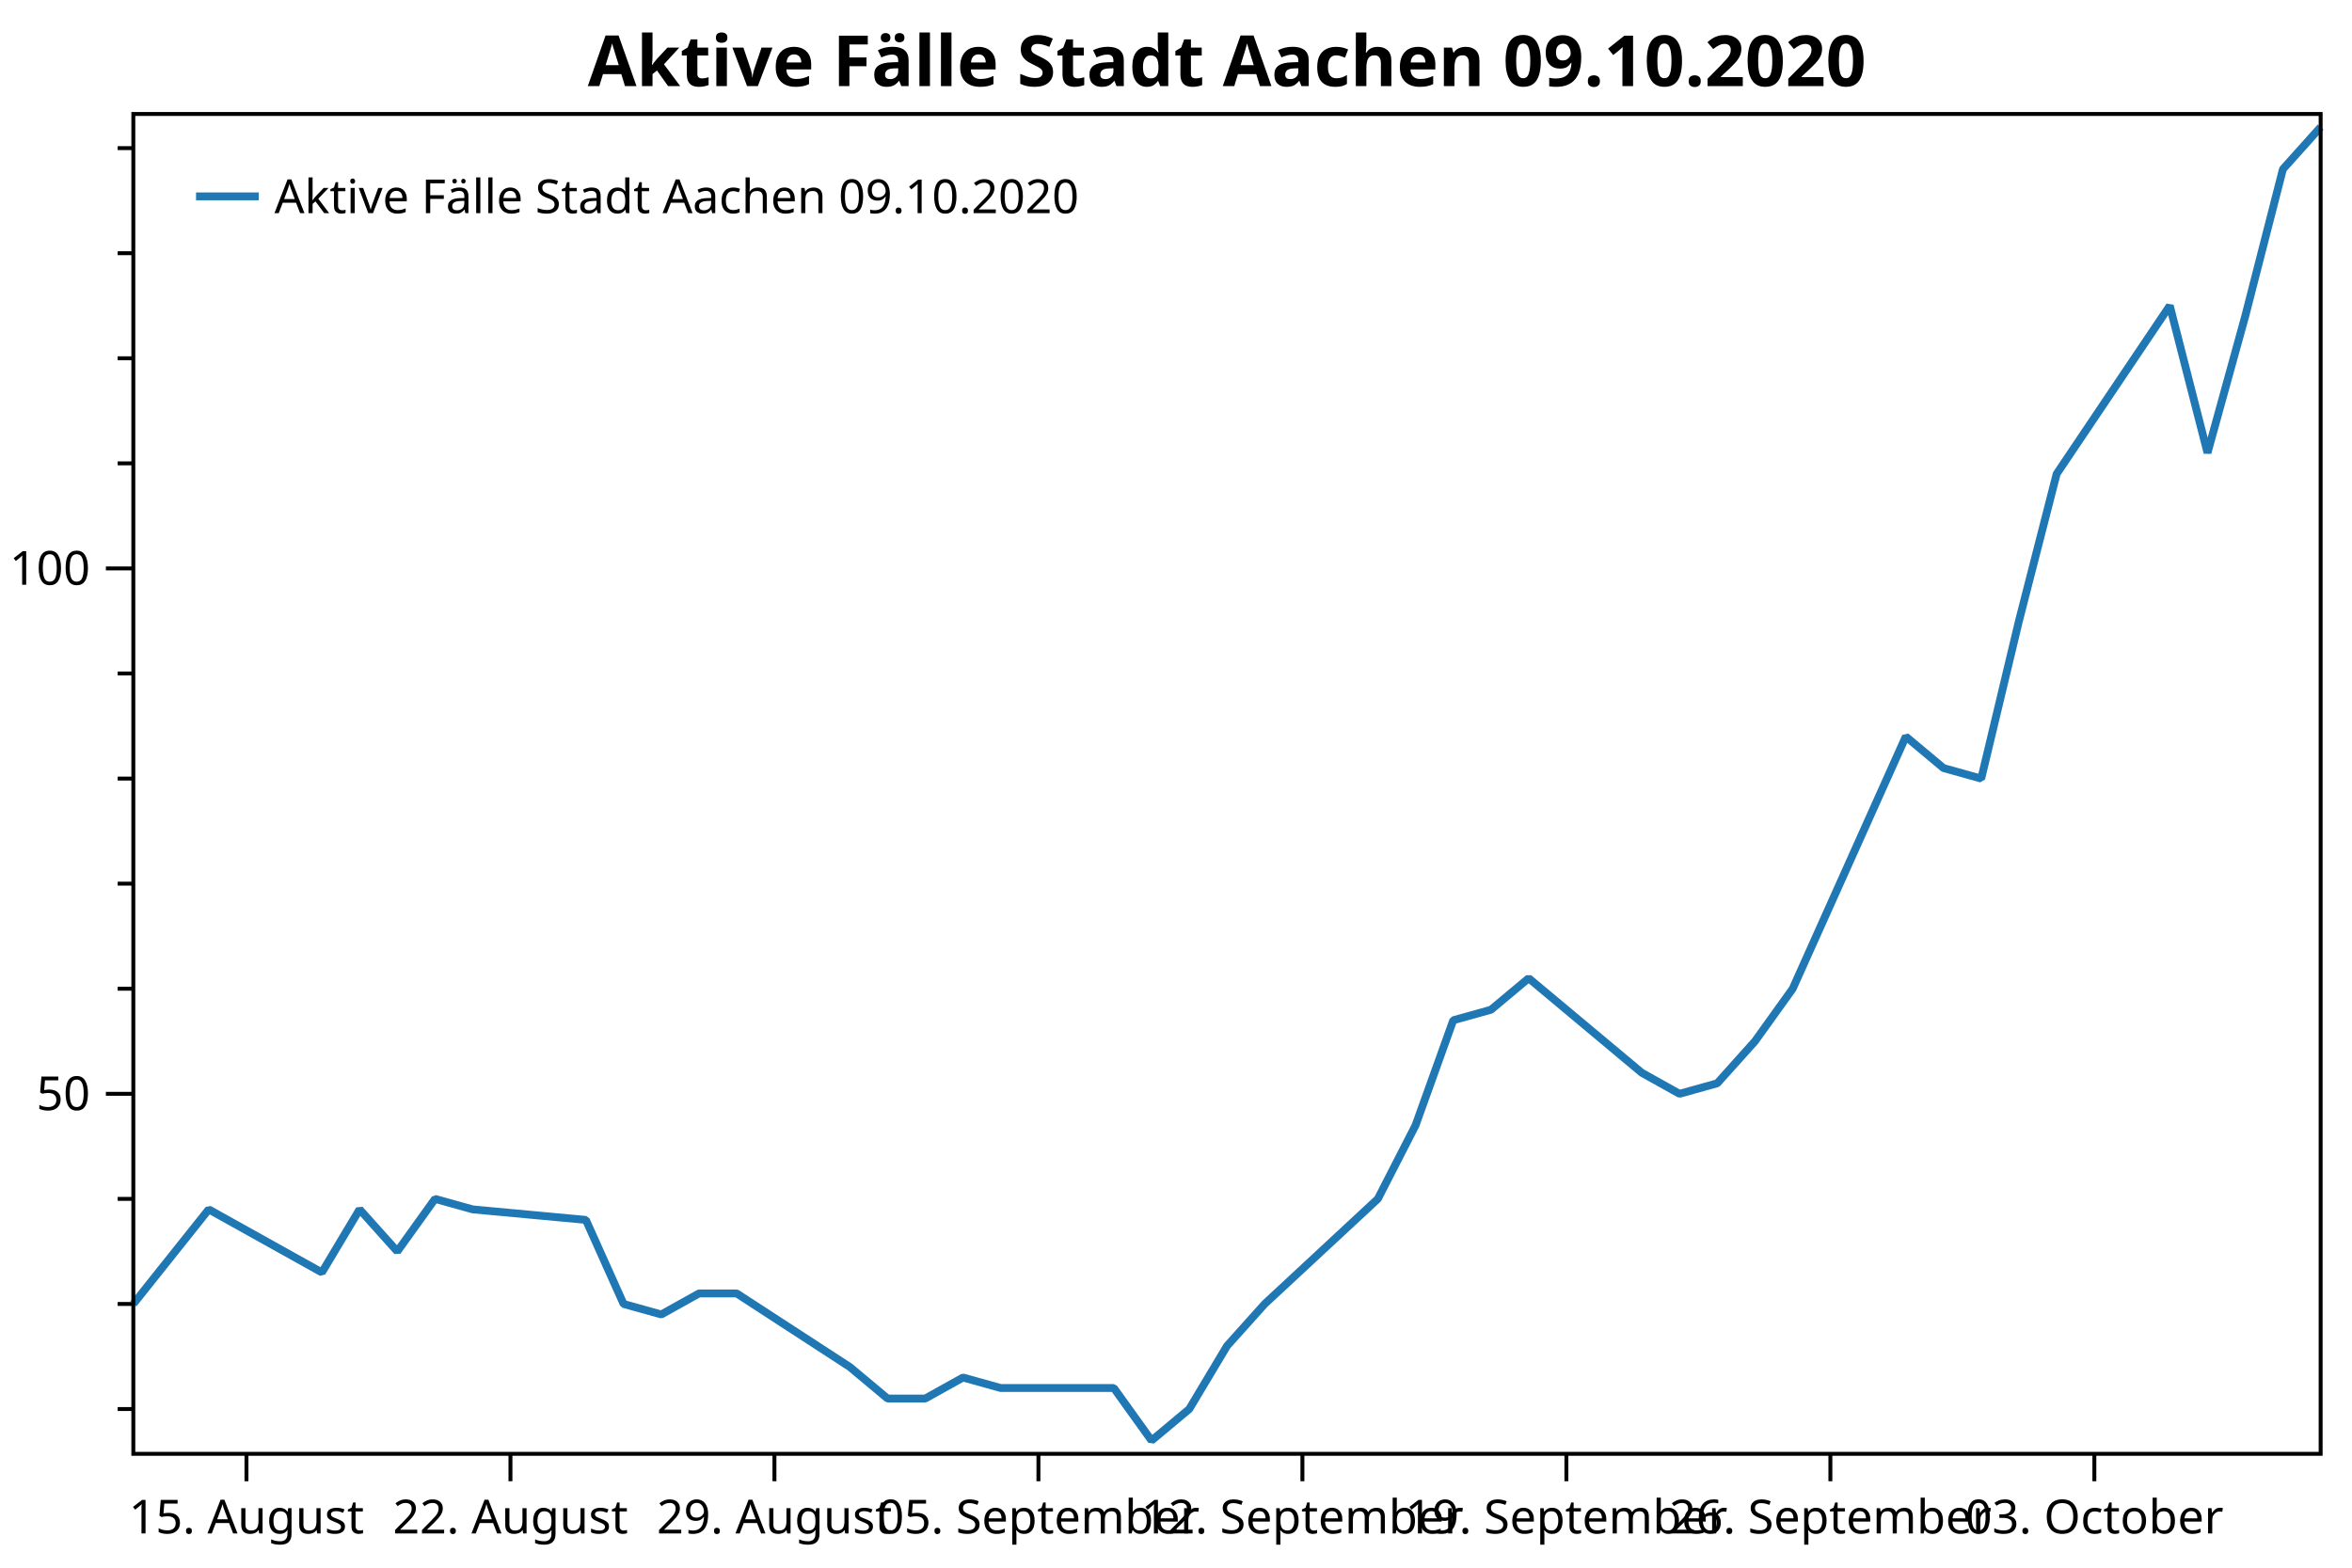
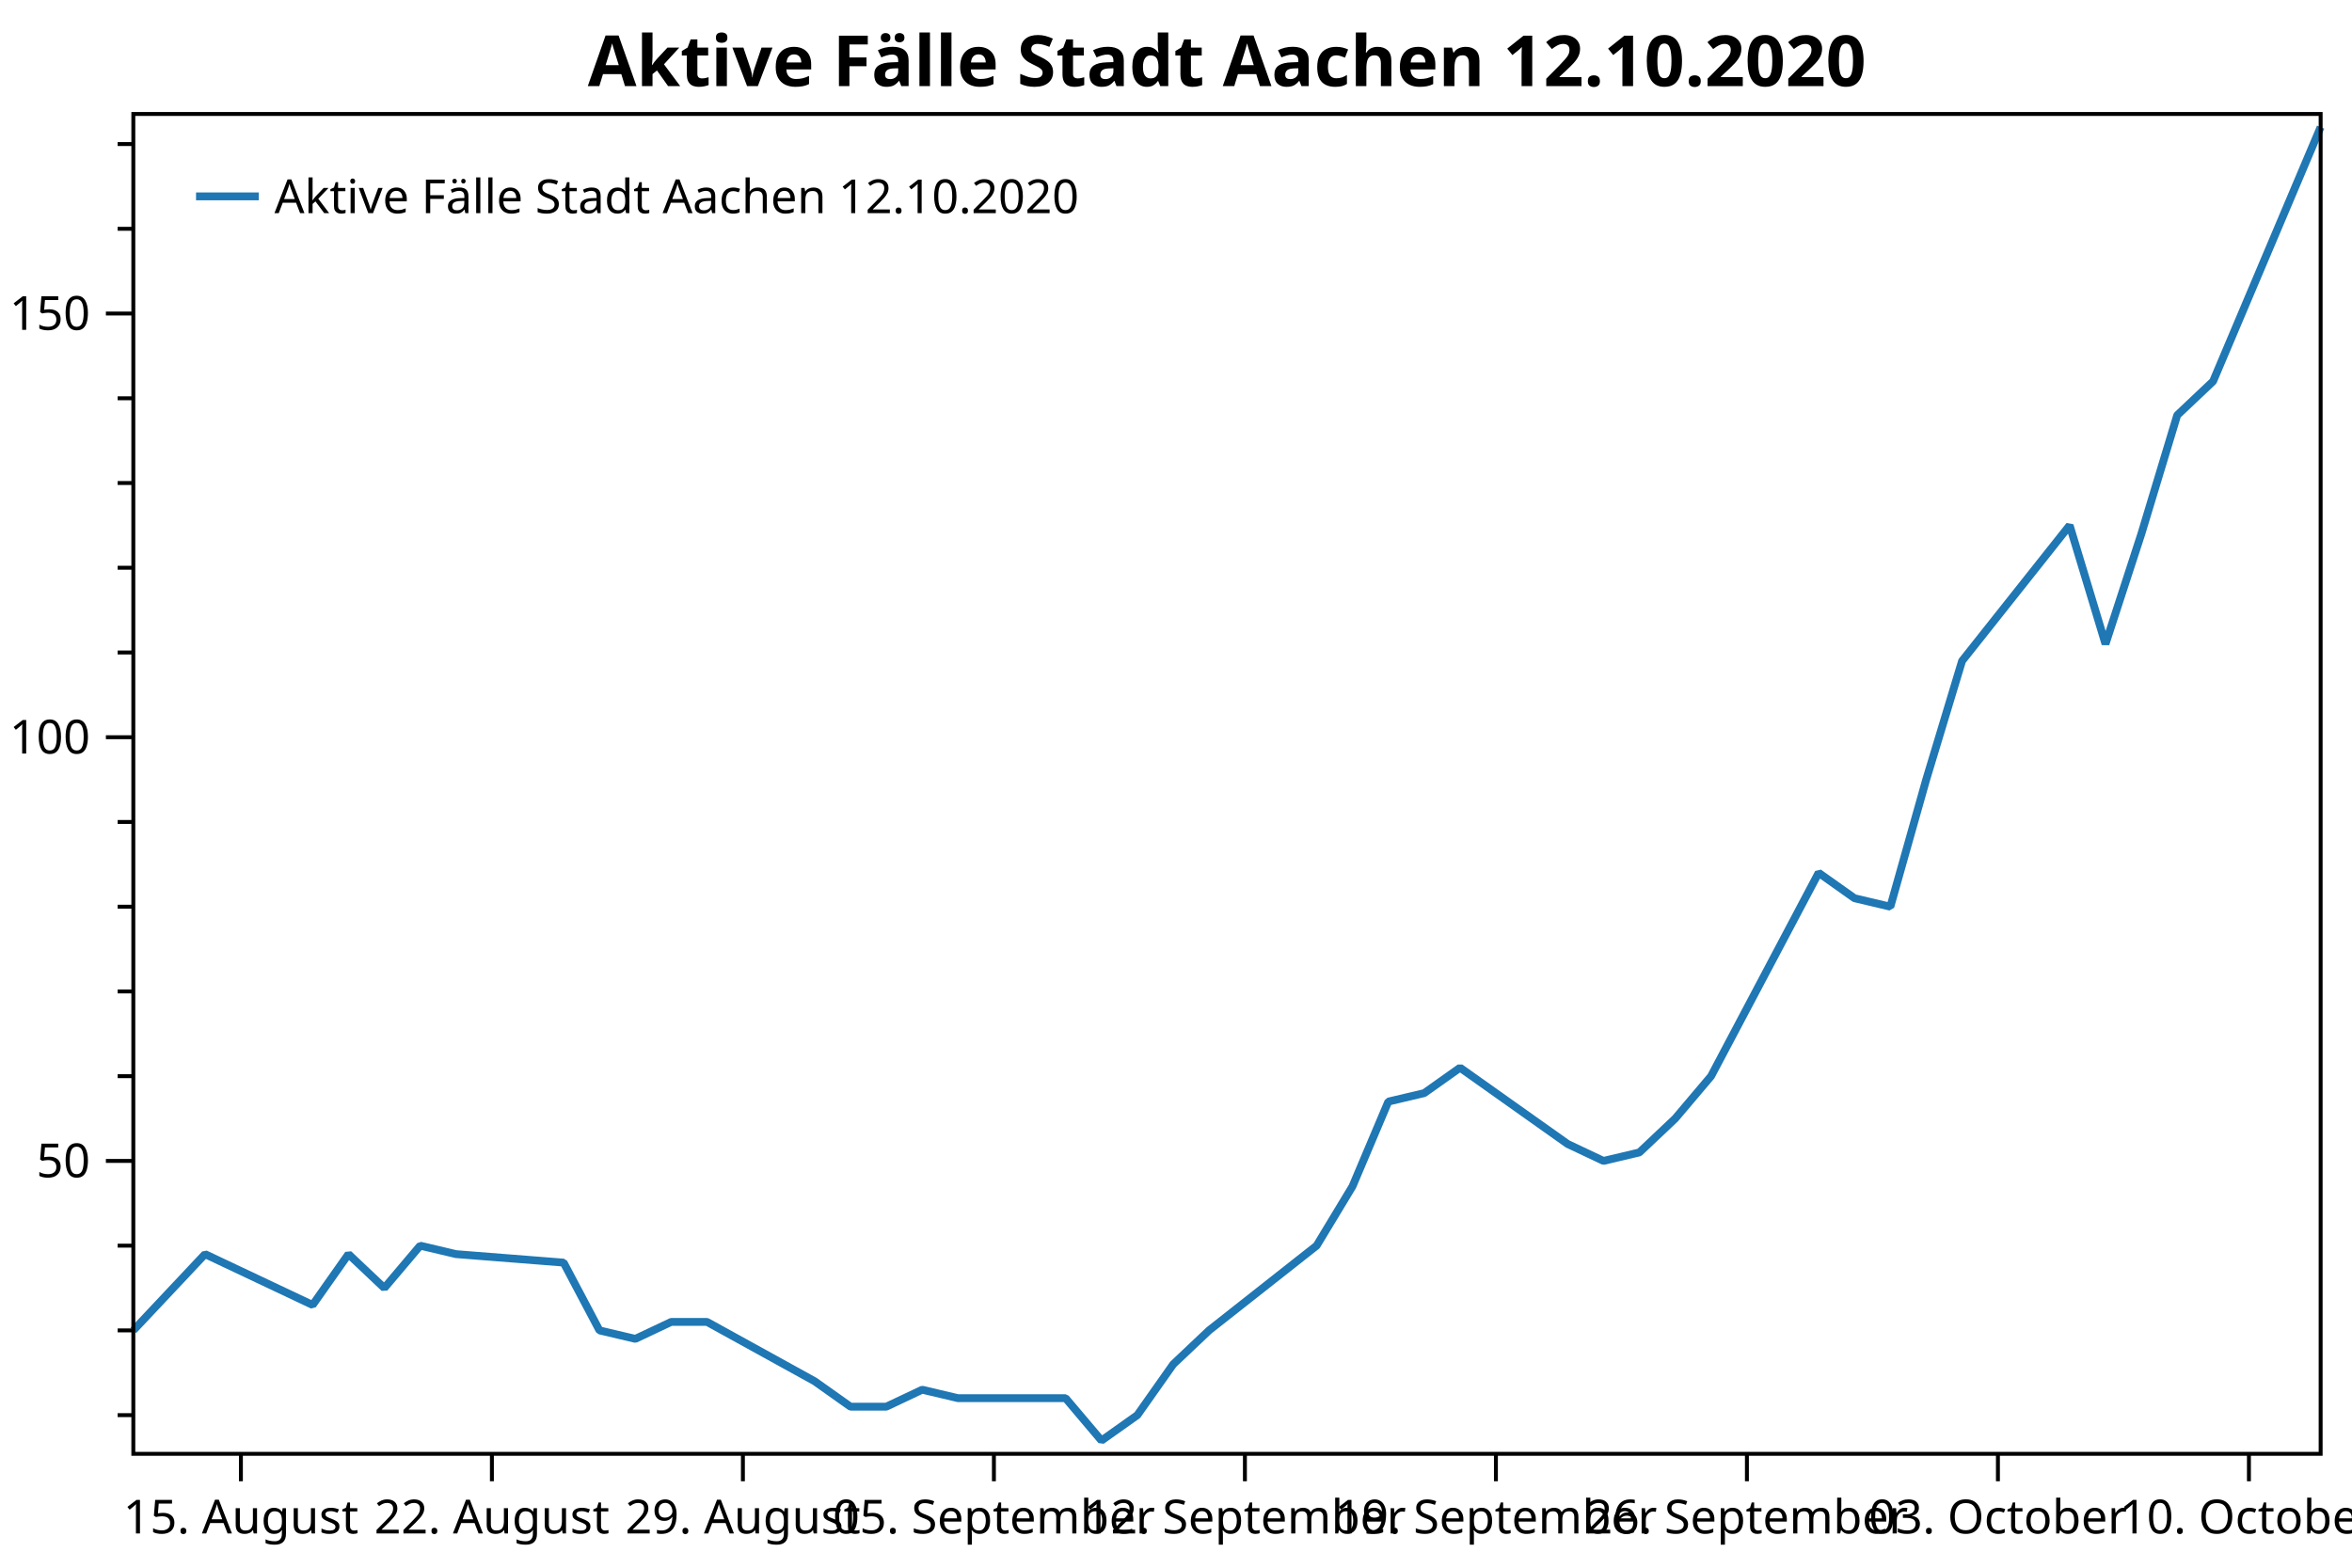
<svg xmlns="http://www.w3.org/2000/svg" width="600" height="400" version="1.1">
  <rect x="0" y="0" width="600" height="400" style="fill:rgb(255,255,255);stroke:none;" />
-   <polyline points="34.012,359.519 30.012,359.519" style="fill:none;stroke:black;stroke-width:1" />
-   <polyline points="34.012,332.709 30.012,332.709" style="fill:none;stroke:black;stroke-width:1" />
-   <polyline points="34.012,305.898 30.012,305.898" style="fill:none;stroke:black;stroke-width:1" />
-   <polyline points="34.012,252.277 30.012,252.277" style="fill:none;stroke:black;stroke-width:1" />
-   <polyline points="34.012,225.466 30.012,225.466" style="fill:none;stroke:black;stroke-width:1" />
-   <polyline points="34.012,198.656 30.012,198.656" style="fill:none;stroke:black;stroke-width:1" />
-   <polyline points="34.012,171.845 30.012,171.845" style="fill:none;stroke:black;stroke-width:1" />
-   <polyline points="34.012,118.224 30.012,118.224" style="fill:none;stroke:black;stroke-width:1" />
-   <polyline points="34.012,91.414 30.012,91.414" style="fill:none;stroke:black;stroke-width:1" />
-   <polyline points="34.012,64.603 30.012,64.603" style="fill:none;stroke:black;stroke-width:1" />
-   <polyline points="34.012,37.793 30.012,37.793" style="fill:none;stroke:black;stroke-width:1" />
-   <text dominant-baseline="middle" text-anchor="end" transform="translate(23.012,279.0875)" font-family="Segoe UI" font-size="12" font-weight="400" fill="black">50</text>
-   <text dominant-baseline="middle" text-anchor="end" transform="translate(23.012,145.035)" font-family="Segoe UI" font-size="12" font-weight="400" fill="black">100</text>
-   <polyline points="34.012,279.087 27.012,279.087" style="fill:none;stroke:black;stroke-width:1" />
-   <polyline points="34.012,145.035 27.012,145.035" style="fill:none;stroke:black;stroke-width:1" />
-   <text dominant-baseline="hanging" text-anchor="middle" transform="translate(62.8734,381.947)" font-family="Segoe UI" font-size="12" font-weight="400" fill="black">15. August</text>
-   <text dominant-baseline="hanging" text-anchor="middle" transform="translate(130.2168,381.947)" font-family="Segoe UI" font-size="12" font-weight="400" fill="black">22. August</text>
-   <text dominant-baseline="hanging" text-anchor="middle" transform="translate(197.5602,381.947)" font-family="Segoe UI" font-size="12" font-weight="400" fill="black">29. August</text>
-   <text dominant-baseline="hanging" text-anchor="middle" transform="translate(264.9036,381.947)" font-family="Segoe UI" font-size="12" font-weight="400" fill="black">05. September</text>
-   <text dominant-baseline="hanging" text-anchor="middle" transform="translate(332.247,381.947)" font-family="Segoe UI" font-size="12" font-weight="400" fill="black">12. September</text>
-   <text dominant-baseline="hanging" text-anchor="middle" transform="translate(399.5903,381.947)" font-family="Segoe UI" font-size="12" font-weight="400" fill="black">19. September</text>
-   <text dominant-baseline="hanging" text-anchor="middle" transform="translate(466.9337,381.947)" font-family="Segoe UI" font-size="12" font-weight="400" fill="black">26. September</text>
-   <text dominant-baseline="hanging" text-anchor="middle" transform="translate(534.2771,381.947)" font-family="Segoe UI" font-size="12" font-weight="400" fill="black">03. October</text>
-   <polyline points="62.873,370.947 62.873,377.947" style="fill:none;stroke:black;stroke-width:1" />
-   <polyline points="130.217,370.947 130.217,377.947" style="fill:none;stroke:black;stroke-width:1" />
-   <polyline points="197.56,370.947 197.56,377.947" style="fill:none;stroke:black;stroke-width:1" />
-   <polyline points="264.904,370.947 264.904,377.947" style="fill:none;stroke:black;stroke-width:1" />
-   <polyline points="332.247,370.947 332.247,377.947" style="fill:none;stroke:black;stroke-width:1" />
-   <polyline points="399.59,370.947 399.59,377.947" style="fill:none;stroke:black;stroke-width:1" />
-   <polyline points="466.934,370.947 466.934,377.947" style="fill:none;stroke:black;stroke-width:1" />
-   <polyline points="534.277,370.947 534.277,377.947" style="fill:none;stroke:black;stroke-width:1" />
-   <polyline points="34.012,332.709 53.253,308.579 82.114,324.665 91.735,308.579 101.355,319.303 110.976,305.898 120.596,308.579 149.458,311.26 159.078,332.709 168.699,335.39 178.319,330.027 187.94,330.027 216.801,348.795 226.422,356.838 236.042,356.838 245.663,351.476 255.283,354.157 284.145,354.157 293.765,367.562 303.385,359.519 313.006,343.433 322.627,332.709 351.488,305.898 361.108,287.131 370.729,260.32 380.349,257.639 389.97,249.596 418.831,273.725 428.452,279.087 438.072,276.406 447.693,265.682 457.313,252.277 486.175,187.932 495.795,195.975 505.416,198.656 515.036,158.44 524.657,120.906 553.518,78.009 563.139,115.543 572.759,80.69 582.38,43.155 592,32.431" style="fill:none;stroke:rgb(31,119,180);stroke-width:2;stroke-linejoin:bevel" />
-   <text dominant-baseline="hanging" text-anchor="middle" transform="translate(313.006,8)" font-family="Segoe UI" font-size="18" font-weight="700" fill="black">Aktive Fälle Stadt Aachen 09.10.2020</text>
+   <polyline points="34.012,361.076 30.012,361.076" style="fill:none;stroke:black;stroke-width:1" />
+   <polyline points="34.012,339.454 30.012,339.454" style="fill:none;stroke:black;stroke-width:1" />
+   <polyline points="34.012,317.833 30.012,317.833" style="fill:none;stroke:black;stroke-width:1" />
+   <polyline points="34.012,274.59 30.012,274.59" style="fill:none;stroke:black;stroke-width:1" />
+   <polyline points="34.012,252.969 30.012,252.969" style="fill:none;stroke:black;stroke-width:1" />
+   <polyline points="34.012,231.347 30.012,231.347" style="fill:none;stroke:black;stroke-width:1" />
+   <polyline points="34.012,209.726 30.012,209.726" style="fill:none;stroke:black;stroke-width:1" />
+   <polyline points="34.012,166.483 30.012,166.483" style="fill:none;stroke:black;stroke-width:1" />
+   <polyline points="34.012,144.862 30.012,144.862" style="fill:none;stroke:black;stroke-width:1" />
+   <polyline points="34.012,123.241 30.012,123.241" style="fill:none;stroke:black;stroke-width:1" />
+   <polyline points="34.012,101.619 30.012,101.619" style="fill:none;stroke:black;stroke-width:1" />
+   <polyline points="34.012,58.377 30.012,58.377" style="fill:none;stroke:black;stroke-width:1" />
+   <polyline points="34.012,36.755 30.012,36.755" style="fill:none;stroke:black;stroke-width:1" />
+   <text dominant-baseline="middle" text-anchor="end" transform="translate(23.012,296.2116)" font-family="Segoe UI" font-size="12" font-weight="400" fill="black">50</text>
+   <text dominant-baseline="middle" text-anchor="end" transform="translate(23.012,188.1047)" font-family="Segoe UI" font-size="12" font-weight="400" fill="black">100</text>
+   <text dominant-baseline="middle" text-anchor="end" transform="translate(23.012,79.9978)" font-family="Segoe UI" font-size="12" font-weight="400" fill="black">150</text>
+   <polyline points="34.012,296.212 27.012,296.212" style="fill:none;stroke:black;stroke-width:1" />
+   <polyline points="34.012,188.105 27.012,188.105" style="fill:none;stroke:black;stroke-width:1" />
+   <polyline points="34.012,79.998 27.012,79.998" style="fill:none;stroke:black;stroke-width:1" />
+   <text dominant-baseline="hanging" text-anchor="middle" transform="translate(61.454,381.947)" font-family="Segoe UI" font-size="12" font-weight="400" fill="black">15. August</text>
+   <text dominant-baseline="hanging" text-anchor="middle" transform="translate(125.4854,381.947)" font-family="Segoe UI" font-size="12" font-weight="400" fill="black">22. August</text>
+   <text dominant-baseline="hanging" text-anchor="middle" transform="translate(189.5169,381.947)" font-family="Segoe UI" font-size="12" font-weight="400" fill="black">29. August</text>
+   <text dominant-baseline="hanging" text-anchor="middle" transform="translate(253.5483,381.947)" font-family="Segoe UI" font-size="12" font-weight="400" fill="black">05. September</text>
+   <text dominant-baseline="hanging" text-anchor="middle" transform="translate(317.5797,381.947)" font-family="Segoe UI" font-size="12" font-weight="400" fill="black">12. September</text>
+   <text dominant-baseline="hanging" text-anchor="middle" transform="translate(381.6111,381.947)" font-family="Segoe UI" font-size="12" font-weight="400" fill="black">19. September</text>
+   <text dominant-baseline="hanging" text-anchor="middle" transform="translate(445.6425,381.947)" font-family="Segoe UI" font-size="12" font-weight="400" fill="black">26. September</text>
+   <text dominant-baseline="hanging" text-anchor="middle" transform="translate(509.6739,381.947)" font-family="Segoe UI" font-size="12" font-weight="400" fill="black">03. October</text>
+   <text dominant-baseline="hanging" text-anchor="middle" transform="translate(573.7053,381.947)" font-family="Segoe UI" font-size="12" font-weight="400" fill="black">10. October</text>
+   <polyline points="61.454,370.947 61.454,377.947" style="fill:none;stroke:black;stroke-width:1" />
+   <polyline points="125.485,370.947 125.485,377.947" style="fill:none;stroke:black;stroke-width:1" />
+   <polyline points="189.517,370.947 189.517,377.947" style="fill:none;stroke:black;stroke-width:1" />
+   <polyline points="253.548,370.947 253.548,377.947" style="fill:none;stroke:black;stroke-width:1" />
+   <polyline points="317.58,370.947 317.58,377.947" style="fill:none;stroke:black;stroke-width:1" />
+   <polyline points="381.611,370.947 381.611,377.947" style="fill:none;stroke:black;stroke-width:1" />
+   <polyline points="445.642,370.947 445.642,377.947" style="fill:none;stroke:black;stroke-width:1" />
+   <polyline points="509.674,370.947 509.674,377.947" style="fill:none;stroke:black;stroke-width:1" />
+   <polyline points="573.705,370.947 573.705,377.947" style="fill:none;stroke:black;stroke-width:1" />
+   <polyline points="34.012,339.454 52.307,319.995 79.749,332.968 88.896,319.995 98.043,328.644 107.191,317.833 116.338,319.995 143.78,322.157 152.928,339.454 162.075,341.616 171.222,337.292 180.369,337.292 207.811,352.427 216.959,358.914 226.106,358.914 235.254,354.589 244.401,356.752 271.843,356.752 280.99,367.562 290.138,361.076 299.285,348.103 308.432,339.454 335.874,317.833 345.022,302.698 354.169,281.077 363.316,278.914 372.464,272.428 399.906,291.887 409.053,296.212 418.2,294.05 427.348,285.401 436.495,274.59 463.937,222.699 473.084,229.185 482.232,231.347 491.379,198.915 500.527,168.645 527.969,134.051 537.116,164.321 546.263,136.213 555.411,105.944 564.558,97.295 592,32.431" style="fill:none;stroke:rgb(31,119,180);stroke-width:2;stroke-linejoin:bevel" />
+   <text dominant-baseline="hanging" text-anchor="middle" transform="translate(313.006,8)" font-family="Segoe UI" font-size="18" font-weight="700" fill="black">Aktive Fälle Stadt Aachen 12.10.2020</text>
  <polygon points="34.012,29.079 592,29.079 592,370.947 34.012,370.947" style="fill:none;stroke:black;stroke-width:1" />
  <polygon points="42.012,37.08 228.483,37.08 228.483,63.133 42.012,63.133" style="fill:none;stroke:none;" />
-   <text dominant-baseline="hanging" text-anchor="start" transform="translate(70.012,45.0795)" font-family="Segoe UI" font-size="12" font-weight="400" fill="black">Aktive Fälle Stadt Aachen 09.10.2020</text>
+   <text dominant-baseline="hanging" text-anchor="start" transform="translate(70.012,45.0795)" font-family="Segoe UI" font-size="12" font-weight="400" fill="black">Aktive Fälle Stadt Aachen 12.10.2020</text>
  <polyline points="50.012,50.106 66.012,50.106" style="fill:none;stroke:rgb(31,119,180);stroke-width:2" />
</svg>
